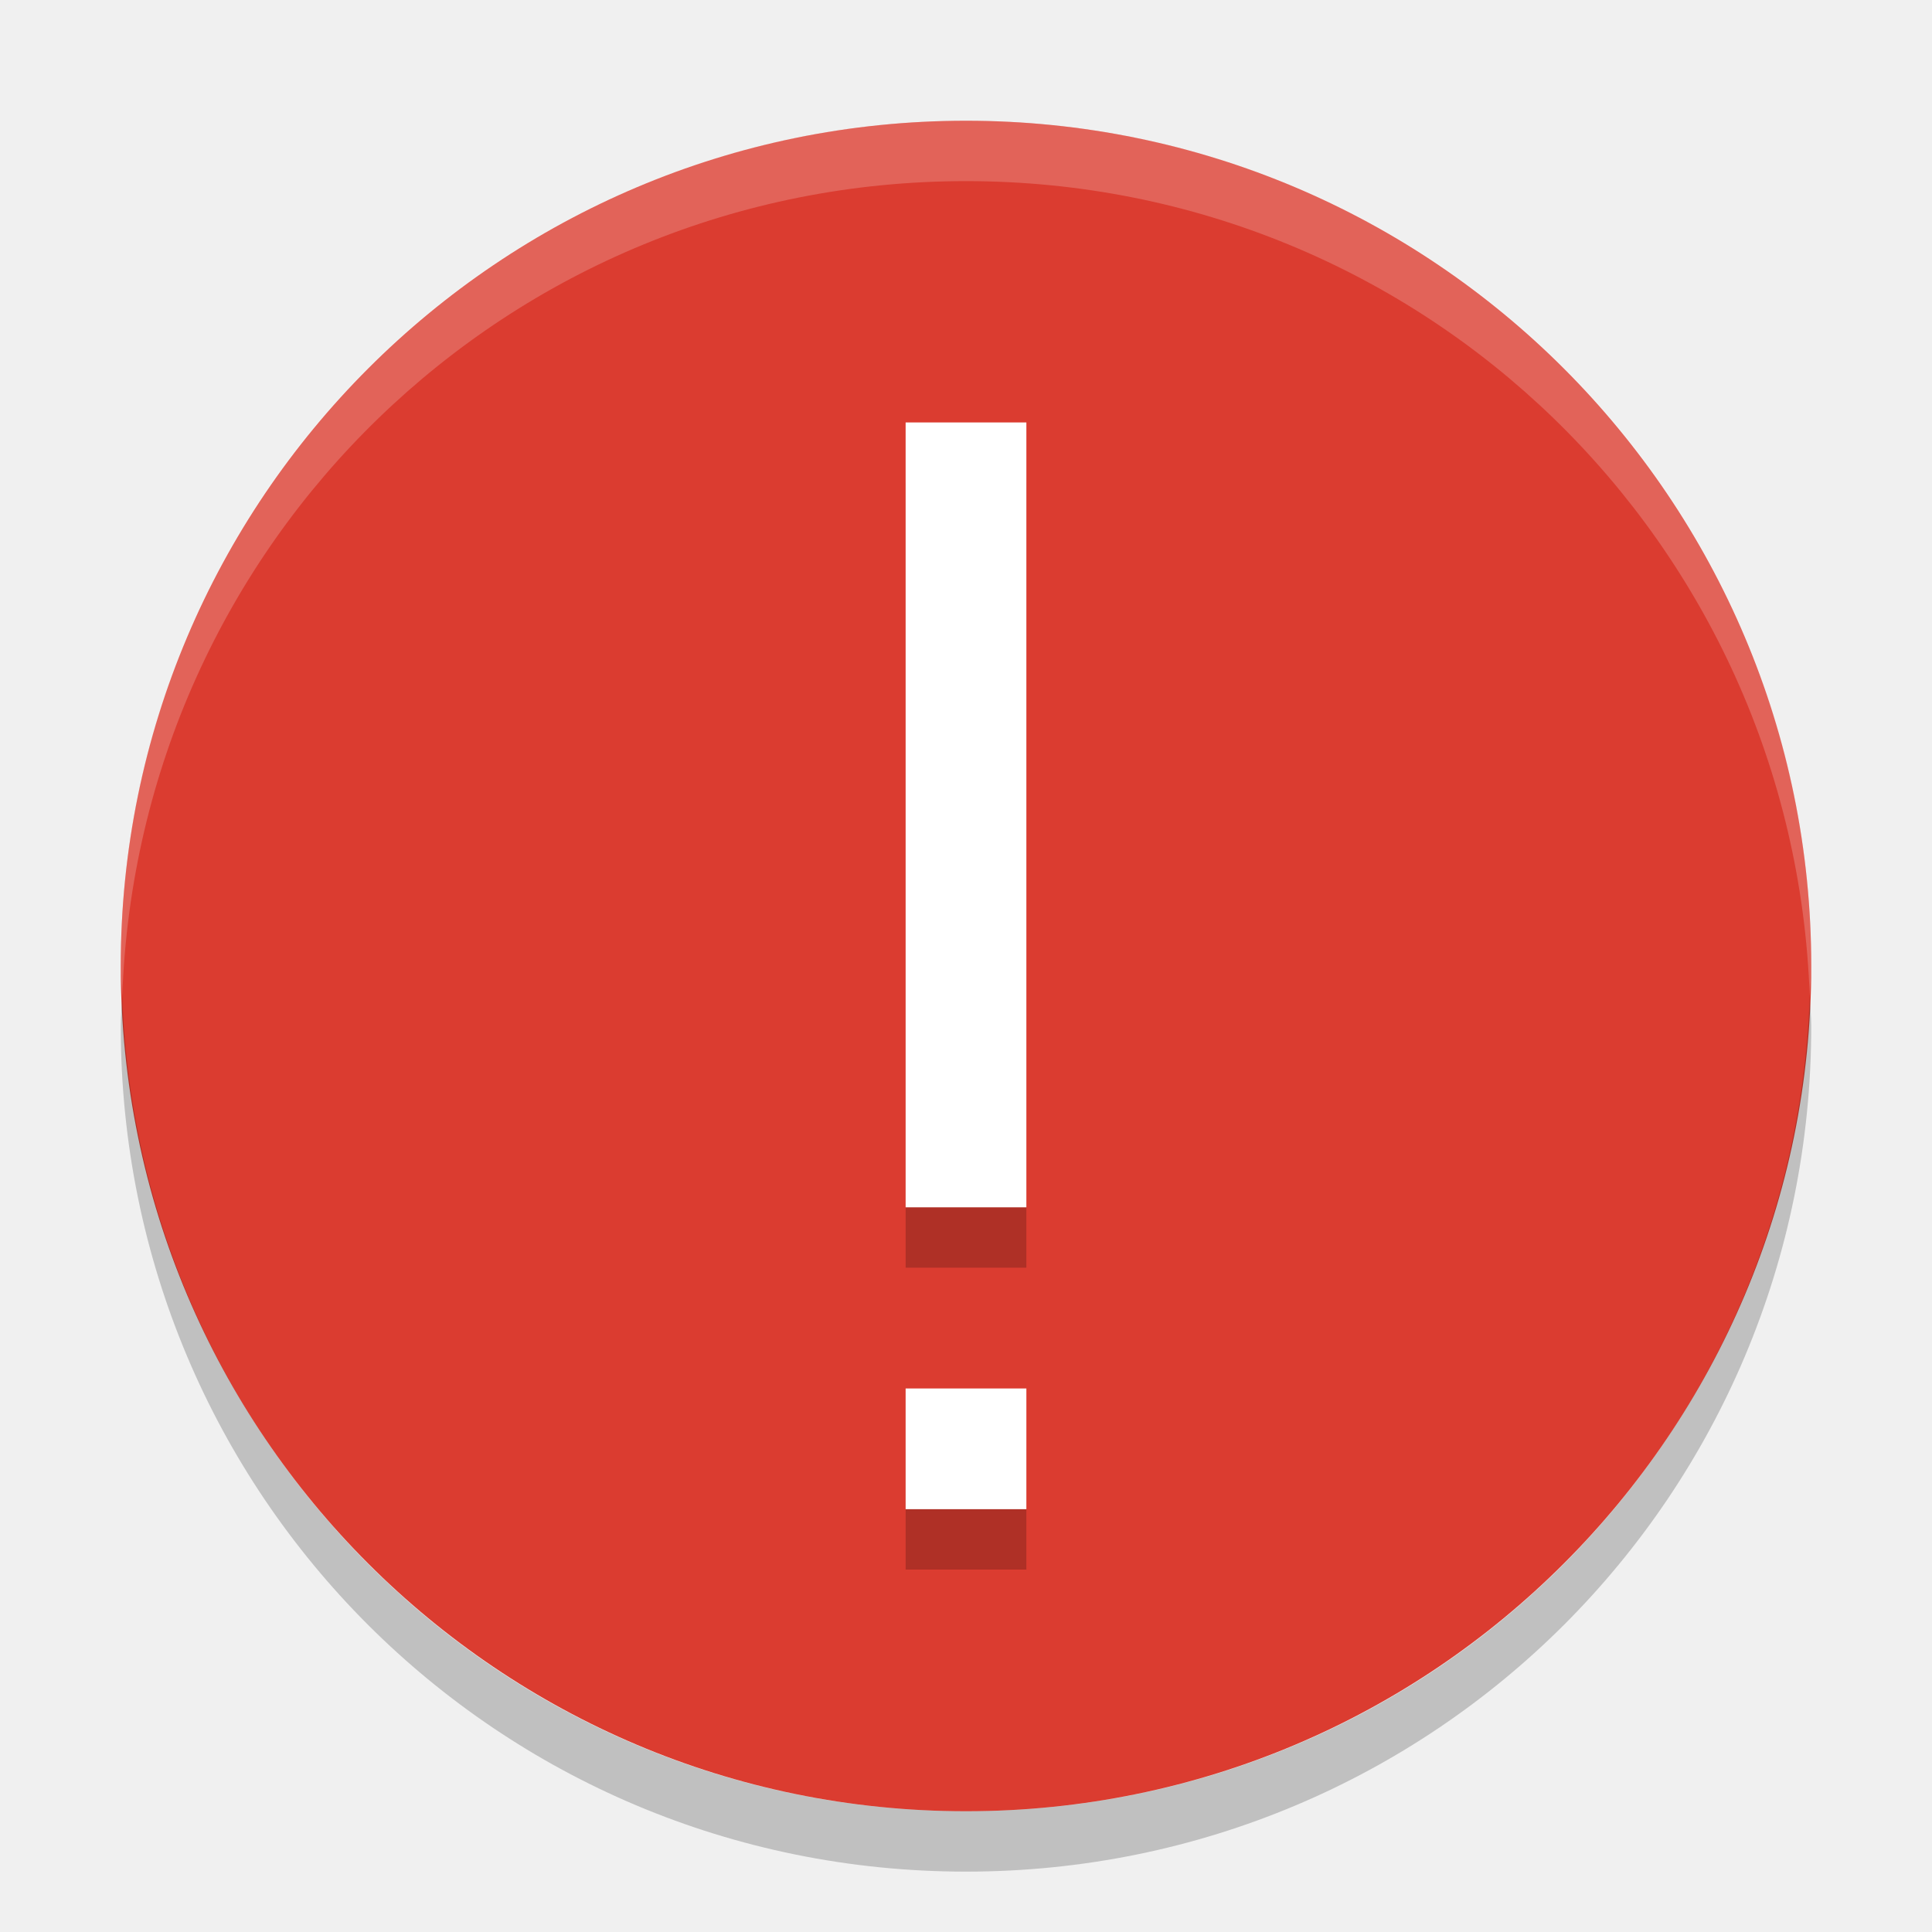
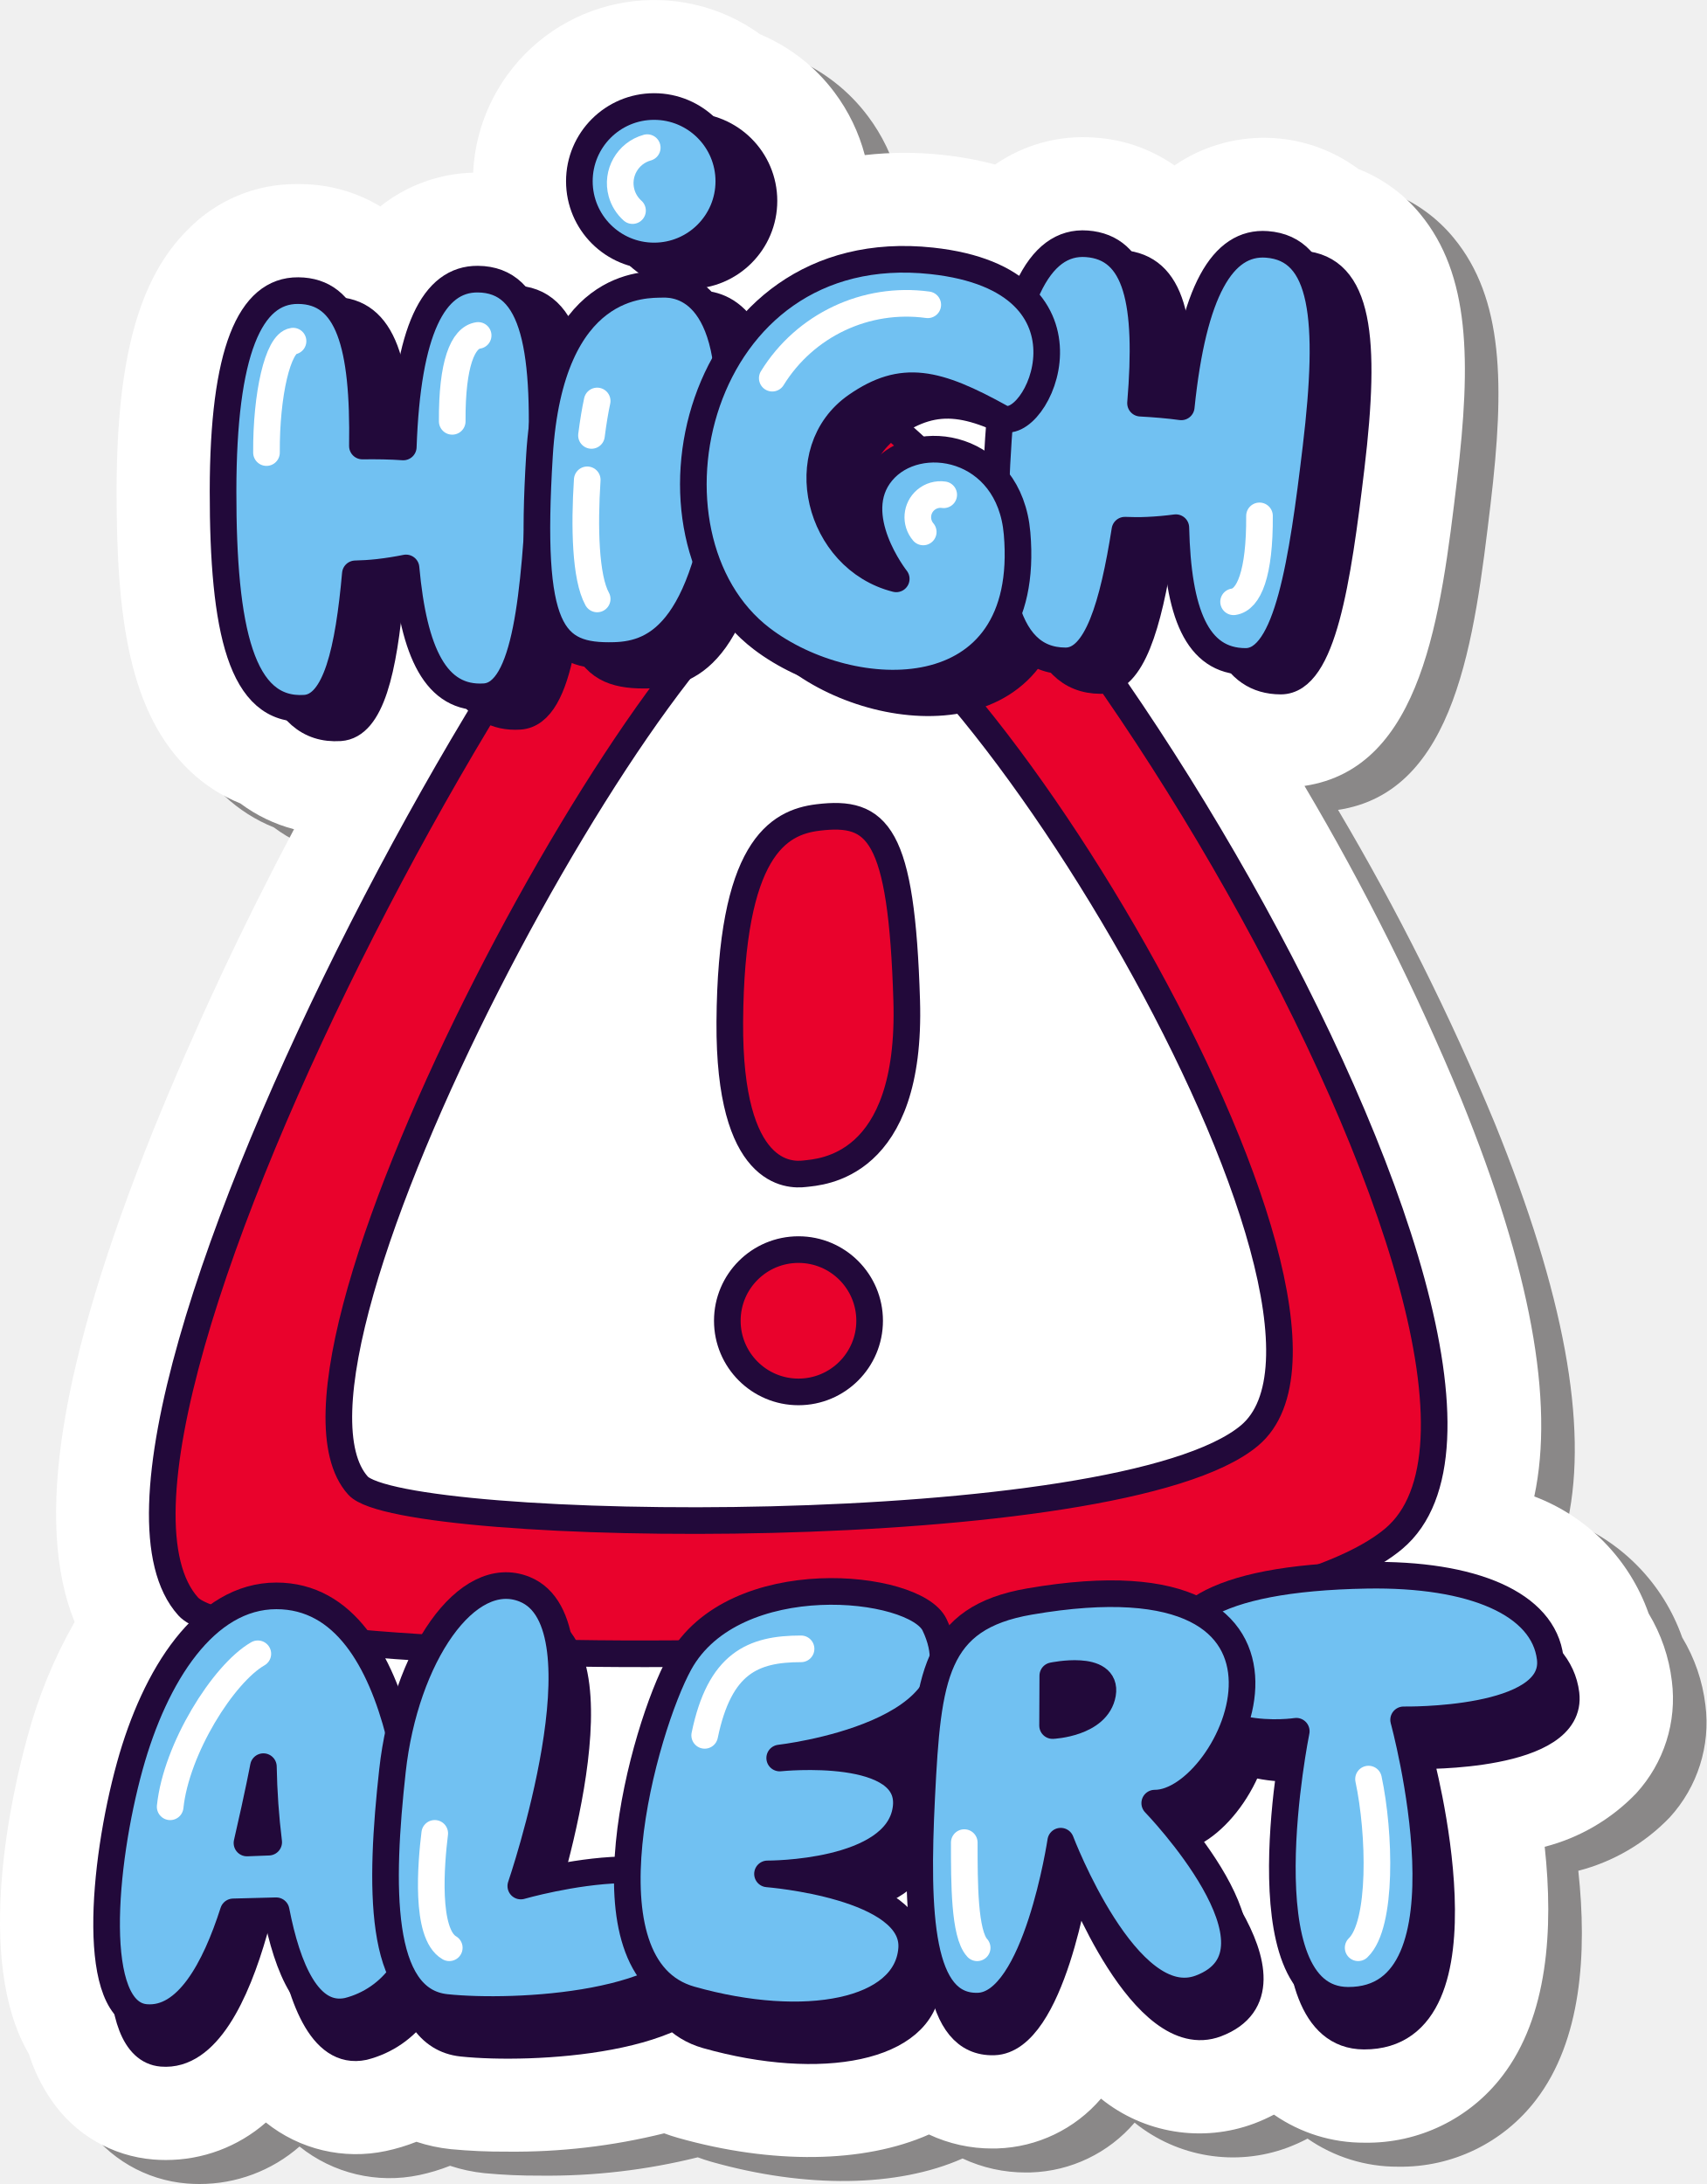
- <svg xmlns="http://www.w3.org/2000/svg" width="32" height="32" version="1">
-   <rect fill="#db3c30" width="28" height="28" x="-30" y="-30" rx="14" ry="14" transform="matrix(0,-1,-1,0,0,0)" />
-   <g opacity=".2" transform="matrix(1 0 0 1.3846 -530 499.53)">
-     <path class="error" d="m545-355h2v9.389h-2zm0 11.556h2v1.444h-2z" />
+ <svg xmlns="http://www.w3.org/2000/svg" id="Layer_1" style="enable-background:new 0 0 64.082 82.012;" version="1.1" viewBox="0 0 64.082 82.012" xml:space="preserve">
+   <style type="text/css">
+ 	.st0{opacity:0.5;fill:#231F20;enable-background:new    ;}
+ 	.st1{fill:#FFFFFF;}
+ 	.st2{fill:#E9022C;stroke:#22093A;stroke-linecap:round;stroke-linejoin:round;}
+ 	.st3{fill:#FFFFFF;stroke:#22093A;stroke-linecap:round;stroke-linejoin:round;}
+ 	.st4{fill:#22093A;stroke:#22093A;stroke-linecap:round;stroke-linejoin:round;}
+ 	.st5{fill:#71C1F2;stroke:#22093A;stroke-linecap:round;stroke-linejoin:round;}
+ 	.st6{fill:none;stroke:#FFFFFF;stroke-linecap:round;stroke-linejoin:round;}
+ </style>
+   <g id="Layer_2_00000131352888969235643570000014101737863963211709_">
+     <g id="Layer_1-2">
+       <path class="st0" d="M64.041,64.027c-0.107-0.899-0.404-1.764-0.872-2.539    c-0.714-2.026-2.285-3.634-4.294-4.395c0.764-3.588-0.149-8.522-2.739-14.902    c-1.682-4.061-3.65-7.997-5.89-11.779C54.682,29.748,55.366,24.014,55.974,18.92    c0.534-4.478,0.489-7.709-1.382-9.982c-0.616-0.752-1.414-1.333-2.318-1.688    c-2.039-1.514-4.814-1.569-6.911-0.137c-0.88-0.614-1.912-0.975-2.982-1.044    c-1.329-0.105-2.654,0.252-3.751,1.009c-0.64-0.169-1.291-0.289-1.949-0.358    c-0.979-0.108-1.967-0.107-2.946,0.005c-0.223-0.849-0.608-1.647-1.134-2.35    c-0.718-0.964-1.681-1.717-2.79-2.182c-3.045-2.202-7.299-1.519-9.501,1.527    c-0.643,0.89-1.062,1.922-1.22,3.009c-0.031,0.219-0.052,0.438-0.063,0.657    c-1.269,0.031-2.493,0.476-3.485,1.267c-0.911-0.549-1.956-0.839-3.02-0.837    c-0.036-0-0.071-0.001-0.105-0.001c-1.543-0.015-3.025,0.601-4.101,1.707    c-1.846,1.83-2.672,4.856-2.677,9.813c-0.005,4.758,0.467,8.373,2.792,10.553    c0.539,0.506,1.167,0.907,1.853,1.182c0.604,0.451,1.289,0.781,2.018,0.971    c-1.948,3.67-3.709,7.436-5.276,11.284c-3.512,8.735-4.485,14.715-2.962,18.484    c-0.778,1.366-1.377,2.826-1.78,4.346c-0.53,1.92-2.042,8.298,0.066,11.882    c0.191,0.612,0.473,1.191,0.837,1.719c0.874,1.29,2.286,2.114,3.84,2.238    c0.153,0.012,0.308,0.018,0.46,0.018c1.383,0.003,2.719-0.497,3.76-1.408    c1.265,1.015,2.92,1.408,4.507,1.07c0.391-0.083,0.775-0.199,1.146-0.346    c0.419,0.139,0.853,0.232,1.292,0.277c0.699,0.066,1.4,0.097,2.102,0.093    c1.991,0.023,3.976-0.208,5.908-0.688c0.17,0.063,0.341,0.12,0.515,0.169    c3.54,1,6.98,0.961,9.429-0.125c0.746,0.349,1.56,0.529,2.384,0.526    c0.034,0,0.143-0.001,0.177-0.002c1.505-0.047,2.921-0.726,3.899-1.87    c1.618,1.306,3.804,1.661,5.752,0.934c0.254-0.096,0.502-0.208,0.743-0.334    c0.997,0.692,2.184,1.06,3.397,1.054c2.027,0.035,3.951-0.896,5.181-2.508    c1.707-2.226,1.926-5.504,1.589-8.604c1.311-0.337,2.501-1.033,3.438-2.01    C63.746,67.099,64.236,65.559,64.041,64.027z" />
+       <path class="st1" d="M62.781,63.127c-0.107-0.899-0.404-1.764-0.872-2.539    c-0.714-2.026-2.285-3.634-4.294-4.395c0.764-3.588-0.149-8.522-2.739-14.902    c-1.682-4.061-3.65-7.997-5.89-11.779c4.436-0.664,5.119-6.398,5.728-11.493    c0.534-4.478,0.489-7.709-1.382-9.982C52.717,7.285,51.918,6.704,51.014,6.349    c-2.039-1.514-4.814-1.569-6.911-0.137c-0.88-0.614-1.912-0.975-2.982-1.044    c-1.329-0.105-2.654,0.252-3.751,1.009c-0.64-0.169-1.291-0.289-1.949-0.358    c-0.979-0.108-1.967-0.107-2.946,0.005C32.251,4.975,31.866,4.177,31.34,3.474    c-0.718-0.964-1.681-1.717-2.79-2.182c-3.045-2.202-7.299-1.519-9.501,1.527    C18.406,3.708,17.987,4.741,17.829,5.827c-0.031,0.219-0.052,0.438-0.063,0.657    c-1.269,0.031-2.493,0.476-3.485,1.267c-0.911-0.549-1.956-0.839-3.02-0.837    c-0.036-0-0.071-0.001-0.105-0.001c-1.543-0.015-3.025,0.601-4.101,1.707    c-1.846,1.83-2.672,4.856-2.677,9.813c-0.005,4.758,0.467,8.373,2.792,10.553    c0.539,0.506,1.167,0.907,1.853,1.182c0.604,0.451,1.289,0.781,2.018,0.971    C9.092,34.81,7.331,38.576,5.764,42.424c-3.512,8.735-4.485,14.715-2.962,18.484    c-0.778,1.366-1.377,2.826-1.78,4.346c-0.53,1.92-2.042,8.298,0.066,11.882    c0.191,0.612,0.473,1.191,0.837,1.719c0.874,1.29,2.286,2.114,3.84,2.238    c0.153,0.012,0.308,0.018,0.46,0.018c1.383,0.003,2.719-0.497,3.76-1.408    c1.265,1.015,2.92,1.408,4.507,1.07c0.391-0.083,0.775-0.199,1.146-0.346    c0.419,0.139,0.853,0.232,1.292,0.277c0.699,0.066,1.4,0.097,2.102,0.093    c1.991,0.023,3.976-0.208,5.908-0.688c0.17,0.063,0.341,0.12,0.515,0.169    c3.54,1,6.98,0.961,9.429-0.125c0.746,0.349,1.56,0.529,2.384,0.526    c0.034,0,0.143-0.001,0.177-0.002c1.505-0.047,2.921-0.726,3.899-1.87    c1.618,1.306,3.804,1.661,5.752,0.934c0.254-0.096,0.502-0.208,0.743-0.334    c0.997,0.692,2.184,1.06,3.397,1.054c2.027,0.035,3.951-0.896,5.181-2.508    c1.707-2.226,1.926-5.504,1.589-8.604c1.311-0.337,2.501-1.033,3.438-2.01    C62.486,66.199,62.976,64.659,62.781,63.127z" />
+       <path class="st2" d="M52.336,57.782C45.76,63.305,9.297,62.799,7.067,60.325    C1.277,53.901,22.939,14.363,29.176,13.91C36.862,13.352,59.952,51.383,52.336,57.782z" />
+       <path class="st3" d="M46.922,53.905c-4.863,4.085-31.829,3.71-33.478,1.881    C9.162,51.035,25.182,21.795,29.794,21.46C35.479,21.047,52.555,49.173,46.922,53.905z" />
+       <path class="st2" d="M30.72,30.697c-1.514,0.184-3.275,1.19-3.315,7.683    c-0.035,5.797,2.237,5.765,2.817,5.695s4.018-0.191,3.826-6.502S32.963,30.424,30.72,30.697z    " />
+       <circle class="st2" cx="29.984" cy="49.596" r="2.672" />
+       <path class="st4" d="M13.658,76.861c1.677-0.424,2.804-1.995,2.666-3.719    c0.022-2.05-0.22-11.869-5.35-11.869C8.304,61.272,6.416,64.245,5.471,67.663    c-1.025,3.708-1.501,9.268,0.605,9.442c3.383,0.28,4.411-9.42,4.411-9.42    S10.434,77.546,13.658,76.861z" />
+       <path class="st4" d="M20.297,61.024c-2.168-0.877-4.489,2.522-4.963,6.81    s-0.556,8.622,2.015,8.893s9.016-0.046,9.631-2.724c0.934-4.067-6.827-1.835-6.827-1.835    S23.522,62.328,20.297,61.024z" />
+       <path class="st4" d="M35.69,62.357c-0.736-1.538-7.535-2.255-9.575,1.441    c-1.331,2.412-3.863,11.42,0.425,12.631s8.1,0.49,8.289-1.894    s-5.412-2.823-5.412-2.823s4.833,0.03,5.197-2.428s-4.739-1.923-4.739-1.923    S37.666,66.484,35.69,62.357z" />
+       <path class="st4" d="M51.925,60.498c-5.956,0.102-7.745,1.675-7.212,3.582    c0.801,2.867,4.558,2.275,4.558,2.275s-2.042,10.087,1.946,10.104    c4.972,0.022,2.086-10.532,2.086-10.532s5.798,0.103,5.504-2.317    C58.561,61.577,55.917,60.43,51.925,60.498z" />
+       <path class="st4" d="M39.255,61.484c-3.574,0.617-3.823,2.813-4.048,7.315    c-0.224,4.478-0.067,7.942,2.117,7.878s3.103-6.193,3.103-6.193s2.492,6.558,5.248,5.514    c3.656-1.385-1.718-6.943-1.718-6.943C46.904,69.068,51.323,59.401,39.255,61.484z" />
+       <path class="st4" d="M40.129,64.27c0,0,2.064-0.433,1.87,0.681s-1.878,1.191-1.878,1.191    L40.129,64.27z" />
+       <path class="st5" d="M10.378,59.927c-2.67-0-4.558,2.973-5.503,6.391    c-1.025,3.708-1.501,9.268,0.605,9.442c1.54,0.127,2.591-1.814,3.28-3.967l1.61-0.042    c0.42,2.162,1.209,4.08,2.692,3.765c1.677-0.424,2.804-1.995,2.666-3.719    C15.751,69.747,15.508,59.928,10.378,59.927z M9.274,69.207    c0.442-1.917,0.617-2.867,0.617-2.867c0.017,0.948,0.083,1.895,0.199,2.836L9.274,69.207z" />
+       <path class="st5" d="M19.701,59.679c-2.168-0.877-4.489,2.522-4.963,6.81    s-0.556,8.622,2.015,8.893s9.016-0.046,9.631-2.724c0.934-4.067-6.827-1.835-6.827-1.835    S22.927,60.983,19.701,59.679z" />
+       <path class="st5" d="M35.094,61.012c-0.736-1.538-7.535-2.255-9.575,1.441    c-1.331,2.412-3.863,11.42,0.425,12.631s8.1,0.49,8.289-1.894s-5.412-2.823-5.412-2.823    s4.833,0.03,5.197-2.428s-4.739-1.923-4.739-1.923S37.07,65.139,35.094,61.012z" />
+       <path class="st5" d="M51.33,59.153c-5.956,0.102-7.745,1.675-7.211,3.582    c0.801,2.867,4.558,2.275,4.558,2.275S46.634,75.097,50.622,75.114    c4.972,0.022,2.086-10.532,2.086-10.532s5.798,0.103,5.504-2.317    C57.965,60.232,55.321,59.085,51.33,59.153z" />
+       <path class="st5" d="M38.66,60.139c-3.574,0.617-3.823,2.813-4.048,7.315    c-0.224,4.478-0.067,7.942,2.117,7.878s3.103-6.193,3.103-6.193s2.492,6.558,5.248,5.514    c3.656-1.385-1.718-6.943-1.718-6.943C46.309,67.724,50.727,58.056,38.66,60.139z" />
+       <path class="st4" d="M39.534,62.925c0,0,2.064-0.433,1.87,0.681    c-0.194,1.114-1.878,1.191-1.878,1.191L39.534,62.925z" />
+       <path class="st6" d="M9.682,62.102c-1.298,0.746-3.064,3.567-3.292,5.745" />
+       <path class="st6" d="M16.325,68.845c-0.138,1.123-0.365,3.773,0.546,4.296" />
+       <path class="st6" d="M30.081,61.916c-1.81,0-3.056,0.534-3.619,3.249" />
+       <path class="st6" d="M36.21,69.192c0,1.517,0,3.426,0.484,3.95" />
+       <path class="st6" d="M51.39,66.807c0.434,2.038,0.522,5.463-0.389,6.334" />
+       <path class="st4" d="M19.263,11.218c-1.668-0.013-2.644,1.939-2.798,6.302    c-0.479-0.034-0.995-0.042-1.535-0.035c0.059-3.798-0.52-5.822-2.412-5.836    c-1.817-0.014-2.816,2.295-2.822,7.524s0.684,8.312,3.075,8.156    c1.17-0.076,1.639-2.193,1.894-5.046c0.267-0.006,0.545-0.022,0.846-0.055    c0.381-0.043,0.729-0.1,1.057-0.166c0.289,3.177,1.121,4.955,2.948,4.836    c1.572-0.102,1.879-3.885,2.101-8.19C21.868,13.845,21.414,11.235,19.263,11.218z" />
+       <path class="st4" d="M24.398,25.35c1.6-0.047,3.539-0.93,4.203-7.714    c0.593-6.057-1.785-6.242-2.398-6.224s-4.219-0.186-4.624,6.431S22.027,25.42,24.398,25.35z" />
+       <circle class="st4" cx="25.882" cy="7.543" r="2.806" />
+       <path class="st4" d="M48.893,9.914c-1.663-0.124-2.768,1.758-3.214,6.101    c-0.476-0.066-0.99-0.108-1.529-0.138c0.314-3.785-0.128-5.843-2.015-5.985    c-1.812-0.136-2.963,2.102-3.32,7.318s0.126,8.339,2.521,8.344    c1.172,0.002,1.782-2.079,2.228-4.908c0.267,0.012,0.546,0.015,0.847,0.001    c0.383-0.017,0.734-0.051,1.066-0.095c0.075,3.189,0.786,5.019,2.617,5.023    c1.575,0.003,2.135-3.75,2.645-8.03C51.317,12.709,51.038,10.074,48.893,9.914z" />
+       <path class="st4" d="M38.913,16.419c1.313,0.728,4.124-5.16-2.604-5.887    c-8.948-0.967-11.405,10.356-6.386,14.187c3.38,2.58,10.171,2.808,9.591-3.953    c-0.284-3.316-3.736-3.918-5.079-2.299s0.541,4.007,0.541,4.007    c-2.946-0.744-3.932-4.811-1.496-6.501C35.208,14.773,36.486,15.073,38.913,16.419z" />
+       <path class="st5" d="M17.942,10.482c-1.668-0.013-2.644,1.939-2.798,6.302    c-0.479-0.034-0.995-0.042-1.535-0.035c0.059-3.798-0.52-5.822-2.412-5.836    C9.38,10.899,8.381,13.209,8.376,18.437S9.06,26.749,11.45,26.594    c1.17-0.076,1.639-2.193,1.894-5.046c0.267-0.006,0.545-0.022,0.846-0.055    c0.381-0.043,0.729-0.1,1.057-0.166c0.289,3.177,1.121,4.955,2.948,4.836    c1.572-0.102,1.879-3.885,2.101-8.19C20.548,13.109,20.093,10.498,17.942,10.482z" />
+       <path class="st5" d="M23.077,24.614c1.6-0.047,3.539-0.93,4.203-7.714    c0.593-6.057-1.785-6.242-2.398-6.224s-4.219-0.186-4.624,6.431S20.706,24.683,23.077,24.614z" />
+       <circle class="st5" cx="24.562" cy="6.806" r="2.806" />
+       <path class="st5" d="M47.572,9.177C45.909,9.053,44.804,10.935,44.358,15.278    c-0.476-0.066-0.99-0.108-1.529-0.138c0.314-3.785-0.128-5.843-2.016-5.985    c-1.812-0.136-2.963,2.102-3.32,7.318c-0.356,5.217,0.126,8.339,2.521,8.344    c1.172,0.002,1.782-2.079,2.228-4.908c0.267,0.012,0.546,0.015,0.847,0.001    c0.383-0.017,0.734-0.051,1.066-0.095c0.075,3.189,0.786,5.019,2.617,5.023    c1.575,0.003,2.135-3.75,2.645-8.03C49.996,11.972,49.717,9.337,47.572,9.177z" />
+       <path class="st5" d="M37.592,15.682c1.313,0.728,4.124-5.16-2.604-5.887    C26.04,8.829,23.583,20.151,28.602,23.982c3.38,2.58,10.171,2.808,9.591-3.953    c-0.284-3.316-3.736-3.918-5.079-2.299s0.541,4.007,0.541,4.007    c-2.946-0.744-3.932-4.811-1.496-6.501C33.888,14.037,35.165,14.337,37.592,15.682z" />
+       <path class="st6" d="M11.004,12.81c-0.57,0.082-1.011,2.005-0.997,4.185" />
+       <path class="st6" d="M17.955,12.596c-0.57,0.082-0.987,1.047-0.973,3.226" />
+       <path class="st6" d="M22.052,18.018c-0.115,1.762-0.071,3.67,0.373,4.473" />
+       <path class="st6" d="M22.425,15.057c-0.074,0.337-0.149,0.784-0.214,1.294" />
+       <path class="st6" d="M24.305,5.544c-0.736,0.203-1.168,0.965-0.965,1.701    c0.071,0.256,0.214,0.486,0.412,0.663" />
+       <path class="st6" d="M34.839,11.445c-2.32-0.317-4.609,0.763-5.839,2.756" />
+       <path class="st6" d="M34.669,19.975c-0.305-0.358-0.263-0.895,0.095-1.201    c0.186-0.159,0.432-0.23,0.674-0.195" />
+       <path class="st6" d="M46.323,22.598c0.57-0.082,0.987-1.047,0.973-3.226" />
+     </g>
  </g>
-   <g transform="matrix(1 0 0 1.3846 -530 498.53)">
-     <path fill="#fff" class="error" d="m545-355h2v9.389h-2zm0 11.556h2v1.444h-2z" />
-   </g>
-   <path fill="#fff" opacity=".2" d="m16 2c-7.756 0-14 6.244-14 14 0 0.169 0.019 0.333 0.025 0.5 0.264-7.521 6.387-13.5 13.975-13.5 7.587 0 13.711 5.979 13.975 13.5 0.005-0.167 0.025-0.331 0.025-0.5 0-7.756-6.244-14-14-14z" />
-   <path opacity=".2" d="m2.025 16.5c-0.006 0.167-0.025 0.331-0.025 0.5 0 7.756 6.244 14 14 14s14-6.244 14-14c0-0.169-0.02-0.333-0.025-0.5-0.264 7.521-6.388 13.5-13.975 13.5-7.587 0-13.711-5.979-13.975-13.5z" />
</svg>
